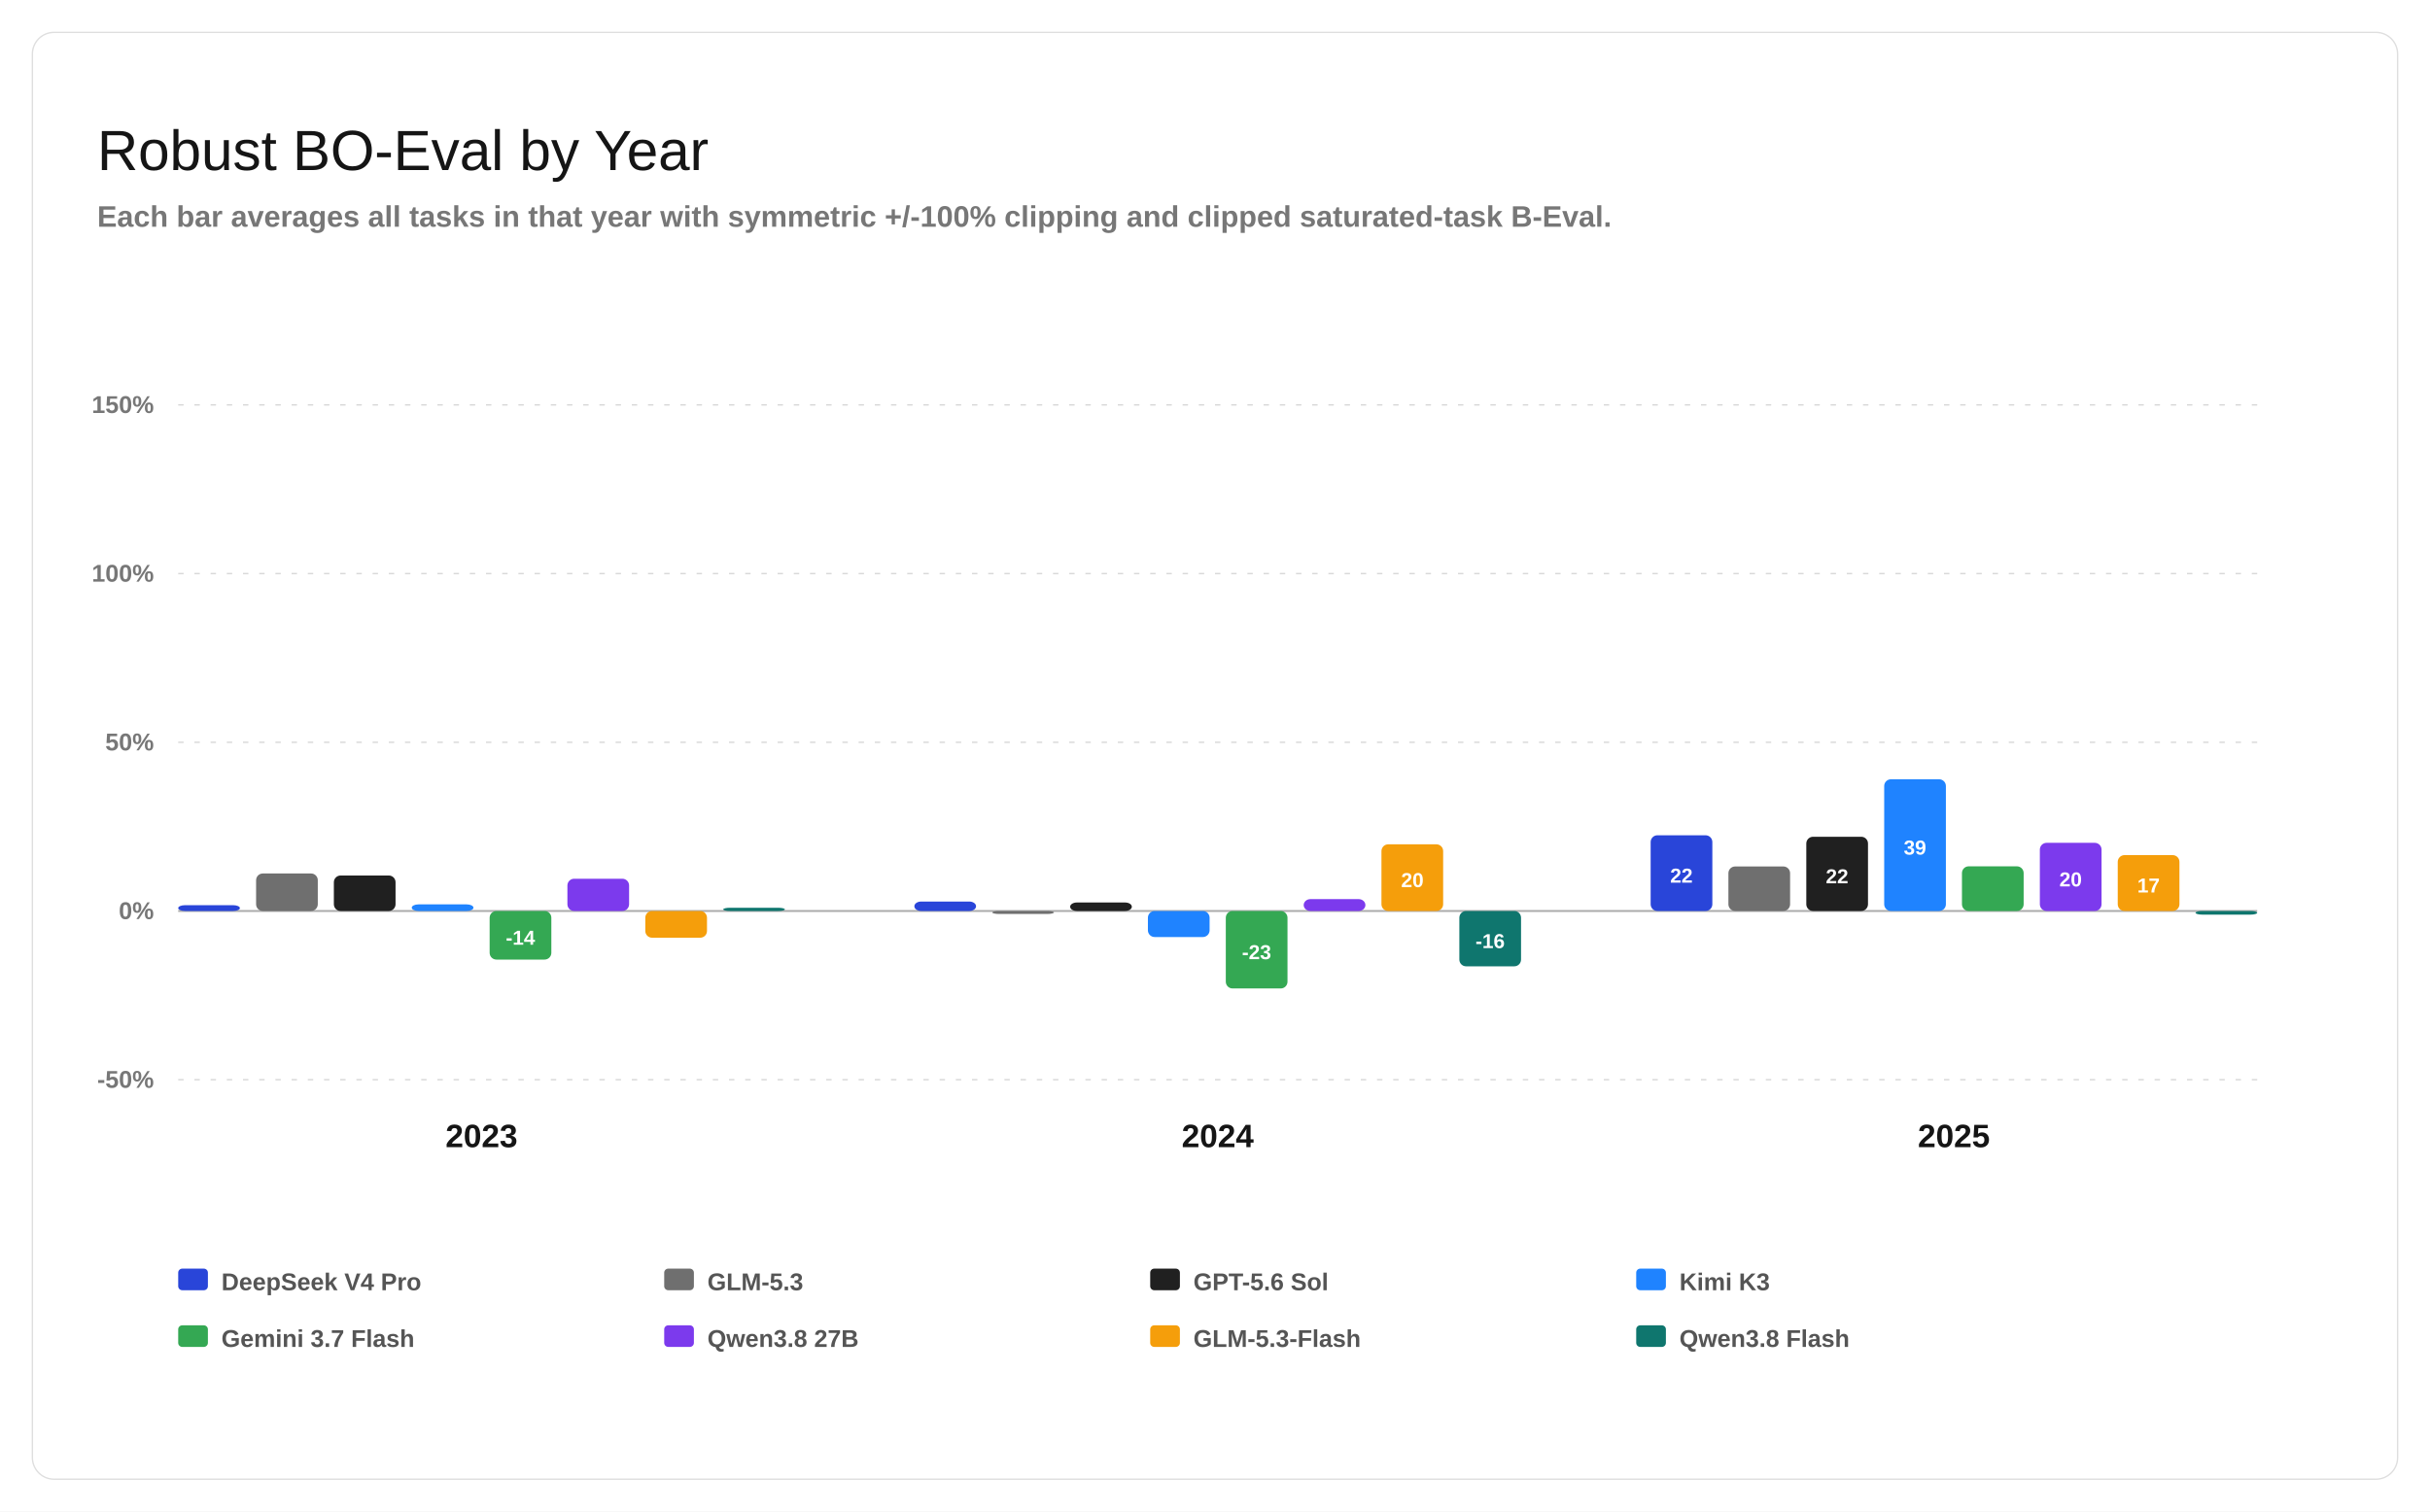
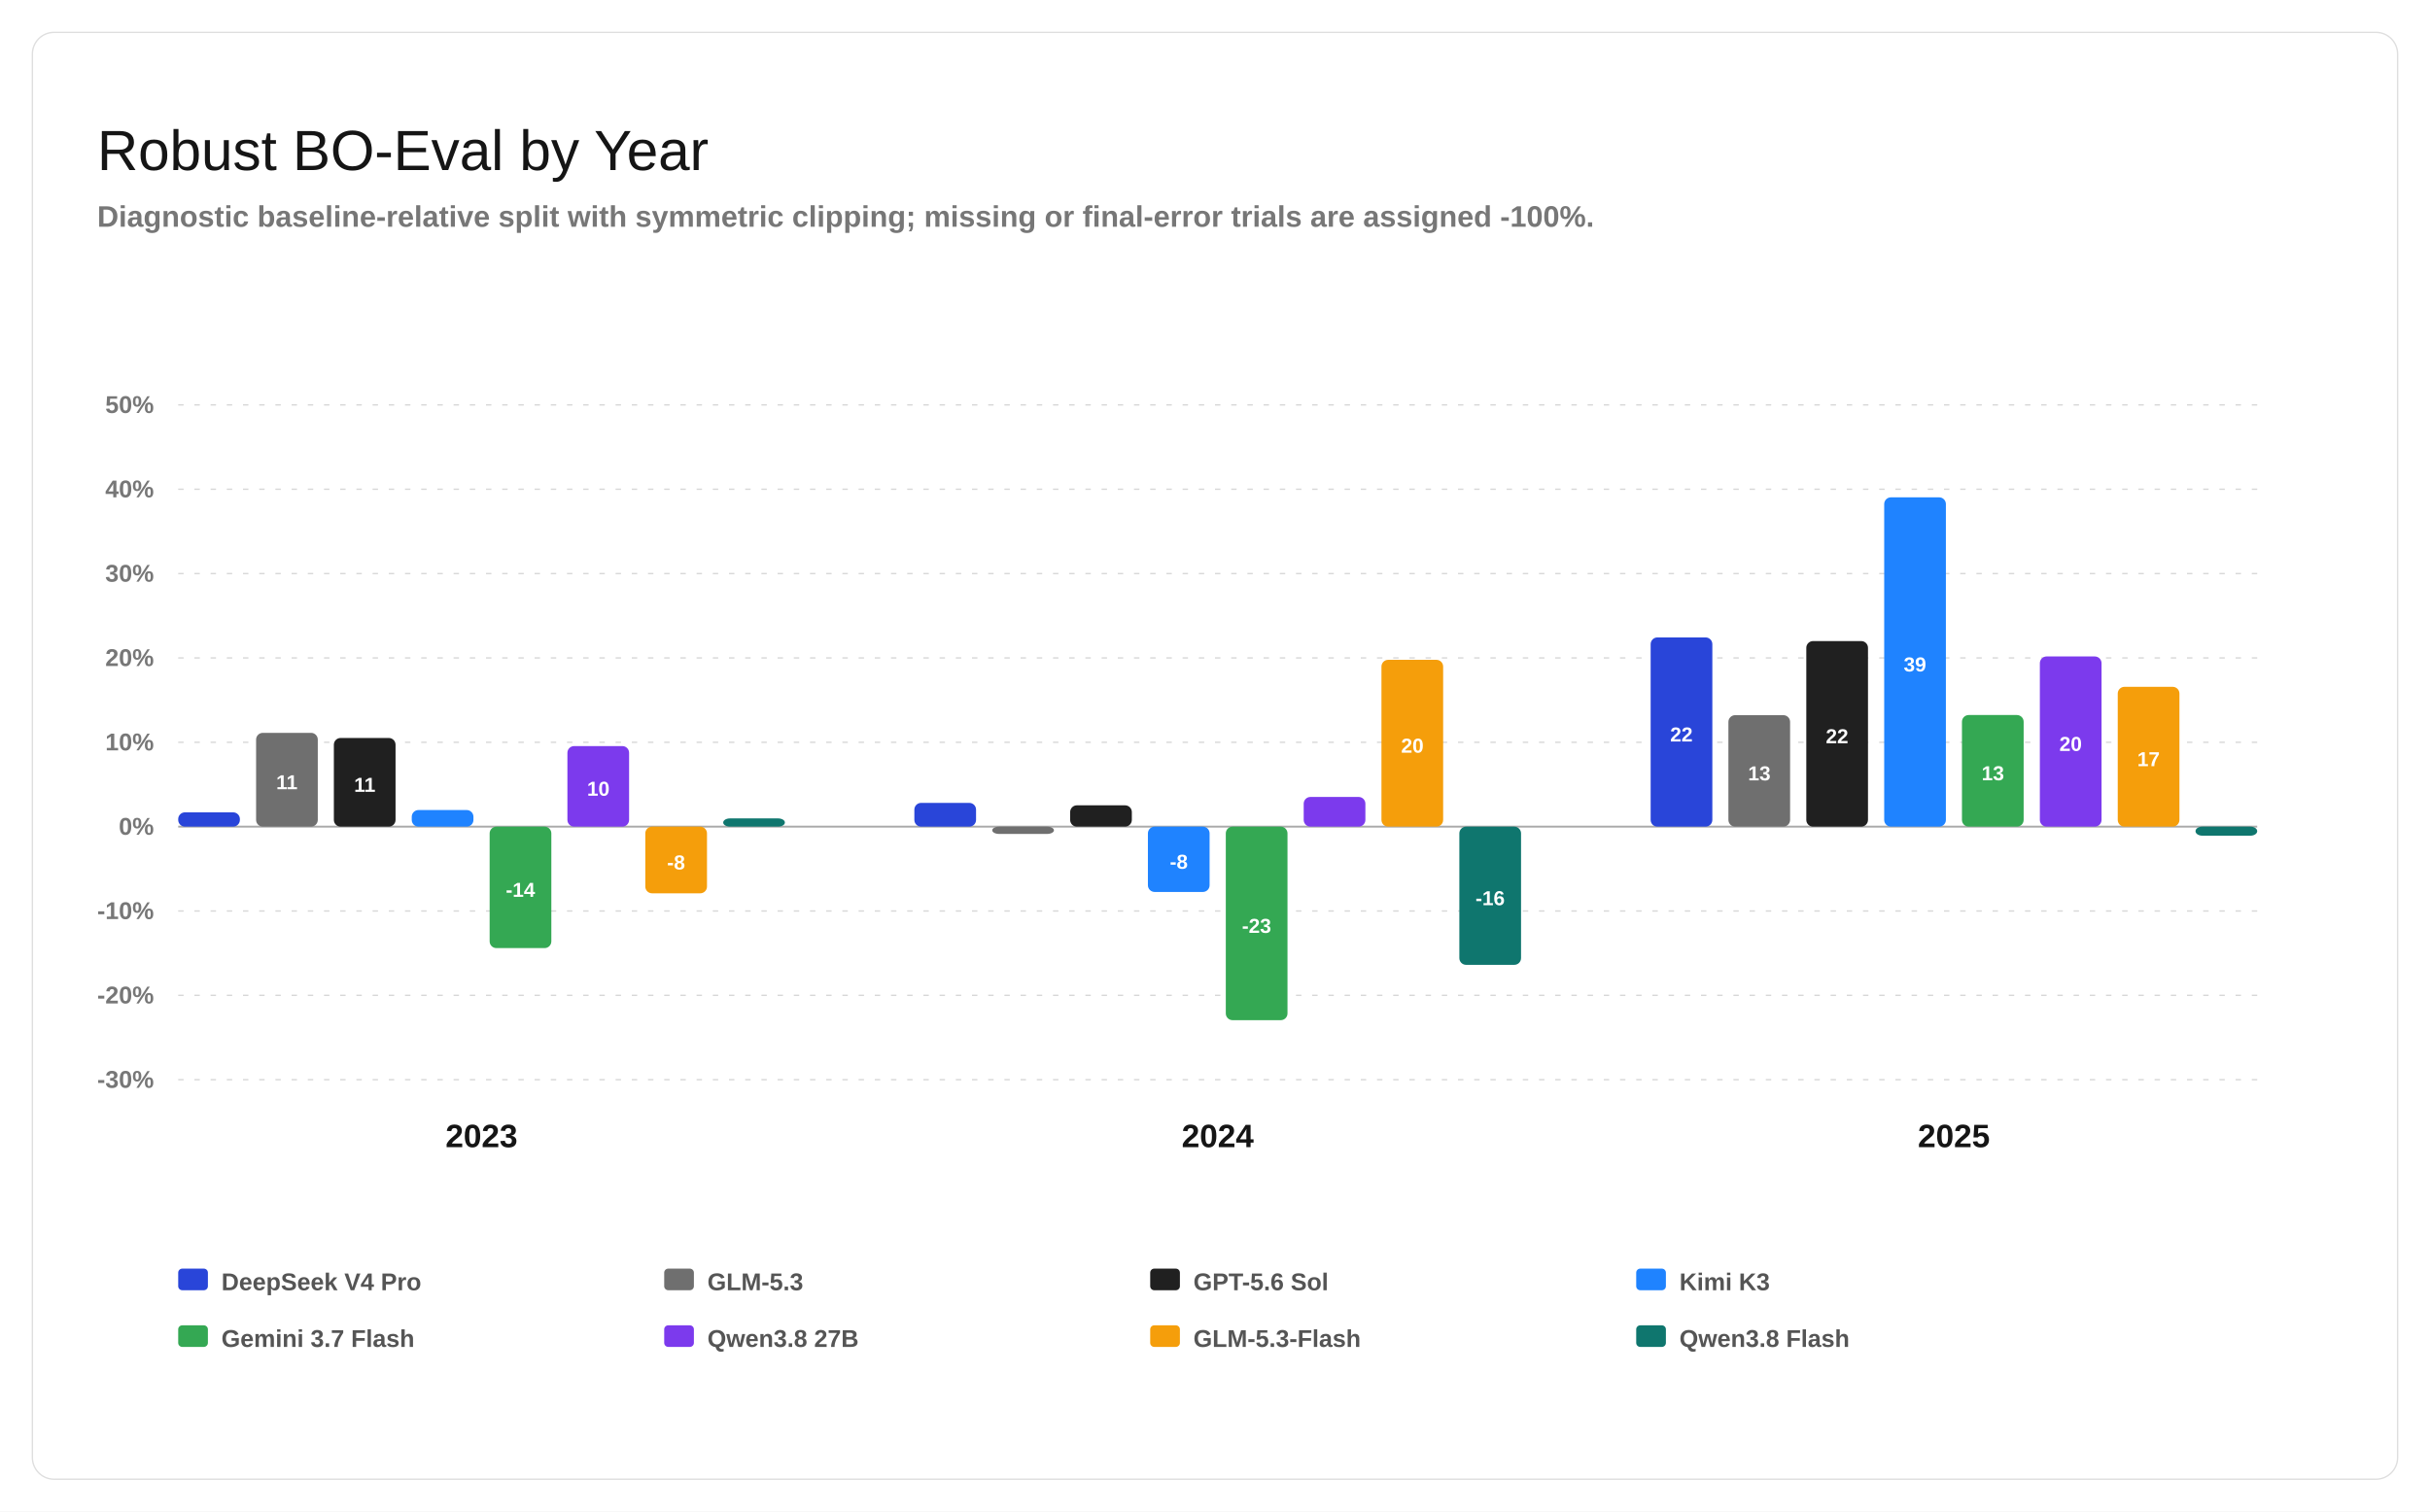
<svg xmlns="http://www.w3.org/2000/svg" width="1800" height="1120" viewBox="0 0 1800 1120" role="img">
  <style>
      .title { font-family: Georgia, Times, serif; font-size: 42px; font-weight: 500; fill: #050505; }
      .subtitle { font-family: Arial, Helvetica, sans-serif; font-size: 22px; fill: #777777; font-weight: 650; }
      .axis { font-family: Arial, Helvetica, sans-serif; font-size: 18px; fill: #777777; font-weight: 650; }
      .axis-title { font-family: Arial, Helvetica, sans-serif; font-size: 22px; fill: #111111; font-weight: 720; }
      .label { font-family: Arial, Helvetica, sans-serif; font-size: 19px; fill: #151515; font-weight: 700; }
      .small { font-family: Arial, Helvetica, sans-serif; font-size: 18px; fill: #777777; font-weight: 650; }
    </style>
  <rect width="1800" height="1120" fill="#ffffff" />
  <rect x="24.0" y="24.0" width="1752.0" height="1072.0" fill="#ffffff" rx="16.0" stroke="#dedede" />
  <text x="72.0" y="126.0" text-anchor="start" font-family="Arial, Helvetica, sans-serif" font-size="42" font-weight="500" fill="#151515">Robust BO-Eval by Year</text>
-   <text x="72.0" y="168.0" text-anchor="start" font-family="Arial, Helvetica, sans-serif" font-size="22" font-weight="650" fill="#777777">Each bar averages all tasks in that year with symmetric +/-100% clipping and clipped saturated-task B-Eval.</text>
+   <text x="72.0" y="168.0" text-anchor="start" font-family="Arial, Helvetica, sans-serif" font-size="22" font-weight="650" fill="#777777">Diagnostic baseline-relative split with symmetric clipping; missing or final-error trials are assigned -100%.</text>
  <line x1="132.0" y1="800.0" x2="1672.0" y2="800.0" stroke="#d7d7d7" stroke-width="1.0" stroke-dasharray="4 8" />
-   <text x="114.0" y="806.0" text-anchor="end" font-family="Arial, Helvetica, sans-serif" font-size="18" font-weight="600" fill="#777777">-50%</text>
-   <line x1="132.0" y1="675.0" x2="1672.0" y2="675.0" stroke="#aaaaaa" stroke-width="1.4" />
-   <text x="114.0" y="681.0" text-anchor="end" font-family="Arial, Helvetica, sans-serif" font-size="18" font-weight="600" fill="#777777">0%</text>
+   <text x="114.0" y="806.0" text-anchor="end" font-family="Arial, Helvetica, sans-serif" font-size="18" font-weight="600" fill="#777777">-30%</text>
+   <line x1="132.0" y1="737.5" x2="1672.0" y2="737.5" stroke="#d7d7d7" stroke-width="1.0" stroke-dasharray="4 8" />
+   <text x="114.0" y="743.5" text-anchor="end" font-family="Arial, Helvetica, sans-serif" font-size="18" font-weight="600" fill="#777777">-20%</text>
+   <line x1="132.0" y1="675.0" x2="1672.0" y2="675.0" stroke="#d7d7d7" stroke-width="1.0" stroke-dasharray="4 8" />
+   <text x="114.0" y="681.0" text-anchor="end" font-family="Arial, Helvetica, sans-serif" font-size="18" font-weight="600" fill="#777777">-10%</text>
+   <line x1="132.0" y1="612.5" x2="1672.0" y2="612.5" stroke="#aaaaaa" stroke-width="1.4" />
+   <text x="114.0" y="618.5" text-anchor="end" font-family="Arial, Helvetica, sans-serif" font-size="18" font-weight="600" fill="#777777">0%</text>
  <line x1="132.0" y1="550.0" x2="1672.0" y2="550.0" stroke="#d7d7d7" stroke-width="1.0" stroke-dasharray="4 8" />
-   <text x="114.0" y="556.0" text-anchor="end" font-family="Arial, Helvetica, sans-serif" font-size="18" font-weight="600" fill="#777777">50%</text>
+   <text x="114.0" y="556.0" text-anchor="end" font-family="Arial, Helvetica, sans-serif" font-size="18" font-weight="600" fill="#777777">10%</text>
+   <line x1="132.0" y1="487.5" x2="1672.0" y2="487.5" stroke="#d7d7d7" stroke-width="1.0" stroke-dasharray="4 8" />
+   <text x="114.0" y="493.5" text-anchor="end" font-family="Arial, Helvetica, sans-serif" font-size="18" font-weight="600" fill="#777777">20%</text>
  <line x1="132.0" y1="425.0" x2="1672.0" y2="425.0" stroke="#d7d7d7" stroke-width="1.0" stroke-dasharray="4 8" />
-   <text x="114.0" y="431.0" text-anchor="end" font-family="Arial, Helvetica, sans-serif" font-size="18" font-weight="600" fill="#777777">100%</text>
+   <text x="114.0" y="431.0" text-anchor="end" font-family="Arial, Helvetica, sans-serif" font-size="18" font-weight="600" fill="#777777">30%</text>
+   <line x1="132.0" y1="362.5" x2="1672.0" y2="362.5" stroke="#d7d7d7" stroke-width="1.0" stroke-dasharray="4 8" />
+   <text x="114.0" y="368.5" text-anchor="end" font-family="Arial, Helvetica, sans-serif" font-size="18" font-weight="600" fill="#777777">40%</text>
  <line x1="132.0" y1="300.0" x2="1672.0" y2="300.0" stroke="#d7d7d7" stroke-width="1.0" stroke-dasharray="4 8" />
-   <text x="114.0" y="306.0" text-anchor="end" font-family="Arial, Helvetica, sans-serif" font-size="18" font-weight="600" fill="#777777">150%</text>
+   <text x="114.0" y="306.0" text-anchor="end" font-family="Arial, Helvetica, sans-serif" font-size="18" font-weight="600" fill="#777777">50%</text>
  <text x="356.7" y="850.0" text-anchor="middle" font-family="Arial, Helvetica, sans-serif" font-size="24" font-weight="800" fill="#151515">2023</text>
-   <rect x="132.0" y="670.7" width="45.7" height="4.3" fill="#2945d9" rx="5.0" />
-   <rect x="189.7" y="647.2" width="45.7" height="27.8" fill="#6f6f6f" rx="5.0" />
-   <rect x="247.3" y="648.7" width="45.7" height="26.3" fill="#202020" rx="5.0" />
-   <rect x="305.0" y="670.1" width="45.7" height="4.9" fill="#1f83ff" rx="5.0" />
-   <rect x="362.7" y="675.0" width="45.7" height="36.0" fill="#34a853" rx="5.0" />
-   <text x="385.5" y="700.0" text-anchor="middle" font-family="Arial, Helvetica, sans-serif" font-size="15" font-weight="800" fill="#ffffff">-14</text>
-   <rect x="420.3" y="651.1" width="45.7" height="23.9" fill="#7c3aed" rx="5.0" />
-   <rect x="478.0" y="675.0" width="45.7" height="19.8" fill="#f59e0b" rx="5.0" />
-   <rect x="535.7" y="672.6" width="45.7" height="2.4" fill="#0f766e" rx="5.0" />
+   <rect x="132.0" y="601.9" width="45.7" height="10.6" fill="#2945d9" rx="5.0" />
+   <rect x="189.7" y="543.0" width="45.7" height="69.5" fill="#6f6f6f" rx="5.0" />
+   <text x="212.5" y="584.8" text-anchor="middle" font-family="Arial, Helvetica, sans-serif" font-size="15" font-weight="800" fill="#ffffff">11</text>
+   <rect x="247.3" y="546.8" width="45.7" height="65.7" fill="#202020" rx="5.0" />
+   <text x="270.2" y="586.7" text-anchor="middle" font-family="Arial, Helvetica, sans-serif" font-size="15" font-weight="800" fill="#ffffff">11</text>
+   <rect x="305.0" y="600.2" width="45.7" height="12.3" fill="#1f83ff" rx="5.0" />
+   <rect x="362.7" y="612.5" width="45.7" height="90.0" fill="#34a853" rx="5.0" />
+   <text x="385.5" y="664.5" text-anchor="middle" font-family="Arial, Helvetica, sans-serif" font-size="15" font-weight="800" fill="#ffffff">-14</text>
+   <rect x="420.3" y="552.8" width="45.7" height="59.7" fill="#7c3aed" rx="5.0" />
+   <text x="443.2" y="589.6" text-anchor="middle" font-family="Arial, Helvetica, sans-serif" font-size="15" font-weight="800" fill="#ffffff">10</text>
+   <rect x="478.0" y="612.5" width="45.7" height="49.4" fill="#f59e0b" rx="5.0" />
+   <text x="500.8" y="644.2" text-anchor="middle" font-family="Arial, Helvetica, sans-serif" font-size="15" font-weight="800" fill="#ffffff">-8</text>
+   <rect x="535.7" y="606.4" width="45.7" height="6.1" fill="#0f766e" rx="5.0" />
  <text x="902.0" y="850.0" text-anchor="middle" font-family="Arial, Helvetica, sans-serif" font-size="24" font-weight="800" fill="#151515">2024</text>
-   <rect x="677.3" y="668.0" width="45.7" height="7.0" fill="#2945d9" rx="5.0" />
-   <rect x="735.0" y="675.0" width="45.7" height="2.2" fill="#6f6f6f" rx="5.0" />
-   <rect x="792.7" y="668.7" width="45.7" height="6.3" fill="#202020" rx="5.0" />
-   <rect x="850.3" y="675.0" width="45.7" height="19.3" fill="#1f83ff" rx="5.0" />
-   <rect x="908.0" y="675.0" width="45.7" height="57.4" fill="#34a853" rx="5.0" />
-   <text x="930.8" y="710.7" text-anchor="middle" font-family="Arial, Helvetica, sans-serif" font-size="15" font-weight="800" fill="#ffffff">-23</text>
-   <rect x="965.7" y="666.2" width="45.7" height="8.8" fill="#7c3aed" rx="5.0" />
-   <rect x="1023.3" y="625.6" width="45.7" height="49.4" fill="#f59e0b" rx="5.0" />
-   <text x="1046.2" y="657.3" text-anchor="middle" font-family="Arial, Helvetica, sans-serif" font-size="15" font-weight="800" fill="#ffffff">20</text>
-   <rect x="1081.0" y="675.0" width="45.7" height="41.0" fill="#0f766e" rx="5.0" />
-   <text x="1103.8" y="702.5" text-anchor="middle" font-family="Arial, Helvetica, sans-serif" font-size="15" font-weight="800" fill="#ffffff">-16</text>
+   <rect x="677.3" y="594.9" width="45.7" height="17.6" fill="#2945d9" rx="5.0" />
+   <rect x="735.0" y="612.5" width="45.7" height="5.4" fill="#6f6f6f" rx="5.0" />
+   <rect x="792.7" y="596.7" width="45.7" height="15.8" fill="#202020" rx="5.0" />
+   <rect x="850.3" y="612.5" width="45.7" height="48.4" fill="#1f83ff" rx="5.0" />
+   <text x="873.2" y="643.7" text-anchor="middle" font-family="Arial, Helvetica, sans-serif" font-size="15" font-weight="800" fill="#ffffff">-8</text>
+   <rect x="908.0" y="612.5" width="45.7" height="143.4" fill="#34a853" rx="5.0" />
+   <text x="930.8" y="691.2" text-anchor="middle" font-family="Arial, Helvetica, sans-serif" font-size="15" font-weight="800" fill="#ffffff">-23</text>
+   <rect x="965.7" y="590.5" width="45.7" height="22.0" fill="#7c3aed" rx="5.0" />
+   <rect x="1023.3" y="488.9" width="45.7" height="123.6" fill="#f59e0b" rx="5.0" />
+   <text x="1046.2" y="557.7" text-anchor="middle" font-family="Arial, Helvetica, sans-serif" font-size="15" font-weight="800" fill="#ffffff">20</text>
+   <rect x="1081.0" y="612.5" width="45.7" height="102.4" fill="#0f766e" rx="5.0" />
+   <text x="1103.8" y="670.7" text-anchor="middle" font-family="Arial, Helvetica, sans-serif" font-size="15" font-weight="800" fill="#ffffff">-16</text>
  <text x="1447.3" y="850.0" text-anchor="middle" font-family="Arial, Helvetica, sans-serif" font-size="24" font-weight="800" fill="#151515">2025</text>
-   <rect x="1222.7" y="618.9" width="45.7" height="56.1" fill="#2945d9" rx="5.0" />
-   <text x="1245.5" y="654.0" text-anchor="middle" font-family="Arial, Helvetica, sans-serif" font-size="15" font-weight="800" fill="#ffffff">22</text>
-   <rect x="1280.3" y="642.0" width="45.7" height="33.0" fill="#6f6f6f" rx="5.0" />
-   <rect x="1338.0" y="620.0" width="45.7" height="55.0" fill="#202020" rx="5.0" />
-   <text x="1360.8" y="654.5" text-anchor="middle" font-family="Arial, Helvetica, sans-serif" font-size="15" font-weight="800" fill="#ffffff">22</text>
-   <rect x="1395.7" y="577.4" width="45.7" height="97.6" fill="#1f83ff" rx="5.0" />
-   <text x="1418.5" y="633.2" text-anchor="middle" font-family="Arial, Helvetica, sans-serif" font-size="15" font-weight="800" fill="#ffffff">39</text>
-   <rect x="1453.3" y="641.9" width="45.7" height="33.1" fill="#34a853" rx="5.0" />
-   <rect x="1511.0" y="624.5" width="45.7" height="50.5" fill="#7c3aed" rx="5.0" />
-   <text x="1533.8" y="656.8" text-anchor="middle" font-family="Arial, Helvetica, sans-serif" font-size="15" font-weight="800" fill="#ffffff">20</text>
-   <rect x="1568.7" y="633.6" width="45.7" height="41.4" fill="#f59e0b" rx="5.0" />
-   <text x="1591.5" y="661.3" text-anchor="middle" font-family="Arial, Helvetica, sans-serif" font-size="15" font-weight="800" fill="#ffffff">17</text>
-   <rect x="1626.3" y="675.0" width="45.7" height="2.7" fill="#0f766e" rx="5.0" />
+   <rect x="1222.7" y="472.3" width="45.7" height="140.2" fill="#2945d9" rx="5.0" />
+   <text x="1245.5" y="549.4" text-anchor="middle" font-family="Arial, Helvetica, sans-serif" font-size="15" font-weight="800" fill="#ffffff">22</text>
+   <rect x="1280.3" y="529.9" width="45.7" height="82.6" fill="#6f6f6f" rx="5.0" />
+   <text x="1303.2" y="578.2" text-anchor="middle" font-family="Arial, Helvetica, sans-serif" font-size="15" font-weight="800" fill="#ffffff">13</text>
+   <rect x="1338.0" y="475.0" width="45.7" height="137.5" fill="#202020" rx="5.0" />
+   <text x="1360.8" y="550.7" text-anchor="middle" font-family="Arial, Helvetica, sans-serif" font-size="15" font-weight="800" fill="#ffffff">22</text>
+   <rect x="1395.7" y="368.5" width="45.7" height="244.0" fill="#1f83ff" rx="5.0" />
+   <text x="1418.5" y="497.5" text-anchor="middle" font-family="Arial, Helvetica, sans-serif" font-size="15" font-weight="800" fill="#ffffff">39</text>
+   <rect x="1453.3" y="529.8" width="45.7" height="82.7" fill="#34a853" rx="5.0" />
+   <text x="1476.2" y="578.1" text-anchor="middle" font-family="Arial, Helvetica, sans-serif" font-size="15" font-weight="800" fill="#ffffff">13</text>
+   <rect x="1511.0" y="486.4" width="45.7" height="126.1" fill="#7c3aed" rx="5.0" />
+   <text x="1533.8" y="556.4" text-anchor="middle" font-family="Arial, Helvetica, sans-serif" font-size="15" font-weight="800" fill="#ffffff">20</text>
+   <rect x="1568.7" y="508.9" width="45.7" height="103.6" fill="#f59e0b" rx="5.0" />
+   <text x="1591.5" y="567.7" text-anchor="middle" font-family="Arial, Helvetica, sans-serif" font-size="15" font-weight="800" fill="#ffffff">17</text>
+   <rect x="1626.3" y="612.5" width="45.7" height="6.7" fill="#0f766e" rx="5.0" />
  <rect x="132.0" y="940.0" width="22.0" height="16.0" fill="#2945d9" rx="3.0" />
  <text x="164.0" y="956.0" text-anchor="start" font-family="Arial, Helvetica, sans-serif" font-size="18" font-weight="600" fill="#555555">DeepSeek V4 Pro</text>
  <rect x="492.0" y="940.0" width="22.0" height="16.0" fill="#6f6f6f" rx="3.0" />
  <text x="524.0" y="956.0" text-anchor="start" font-family="Arial, Helvetica, sans-serif" font-size="18" font-weight="600" fill="#555555">GLM-5.3</text>
  <rect x="852.0" y="940.0" width="22.0" height="16.0" fill="#202020" rx="3.0" />
  <text x="884.0" y="956.0" text-anchor="start" font-family="Arial, Helvetica, sans-serif" font-size="18" font-weight="600" fill="#555555">GPT-5.6 Sol</text>
  <rect x="1212.0" y="940.0" width="22.0" height="16.0" fill="#1f83ff" rx="3.0" />
  <text x="1244.0" y="956.0" text-anchor="start" font-family="Arial, Helvetica, sans-serif" font-size="18" font-weight="600" fill="#555555">Kimi K3</text>
  <rect x="132.0" y="982.0" width="22.0" height="16.0" fill="#34a853" rx="3.0" />
  <text x="164.0" y="998.0" text-anchor="start" font-family="Arial, Helvetica, sans-serif" font-size="18" font-weight="600" fill="#555555">Gemini 3.7 Flash</text>
  <rect x="492.0" y="982.0" width="22.0" height="16.0" fill="#7c3aed" rx="3.0" />
  <text x="524.0" y="998.0" text-anchor="start" font-family="Arial, Helvetica, sans-serif" font-size="18" font-weight="600" fill="#555555">Qwen3.8 27B</text>
  <rect x="852.0" y="982.0" width="22.0" height="16.0" fill="#f59e0b" rx="3.0" />
  <text x="884.0" y="998.0" text-anchor="start" font-family="Arial, Helvetica, sans-serif" font-size="18" font-weight="600" fill="#555555">GLM-5.3-Flash</text>
  <rect x="1212.0" y="982.0" width="22.0" height="16.0" fill="#0f766e" rx="3.0" />
  <text x="1244.0" y="998.0" text-anchor="start" font-family="Arial, Helvetica, sans-serif" font-size="18" font-weight="600" fill="#555555">Qwen3.8 Flash</text>
</svg>
